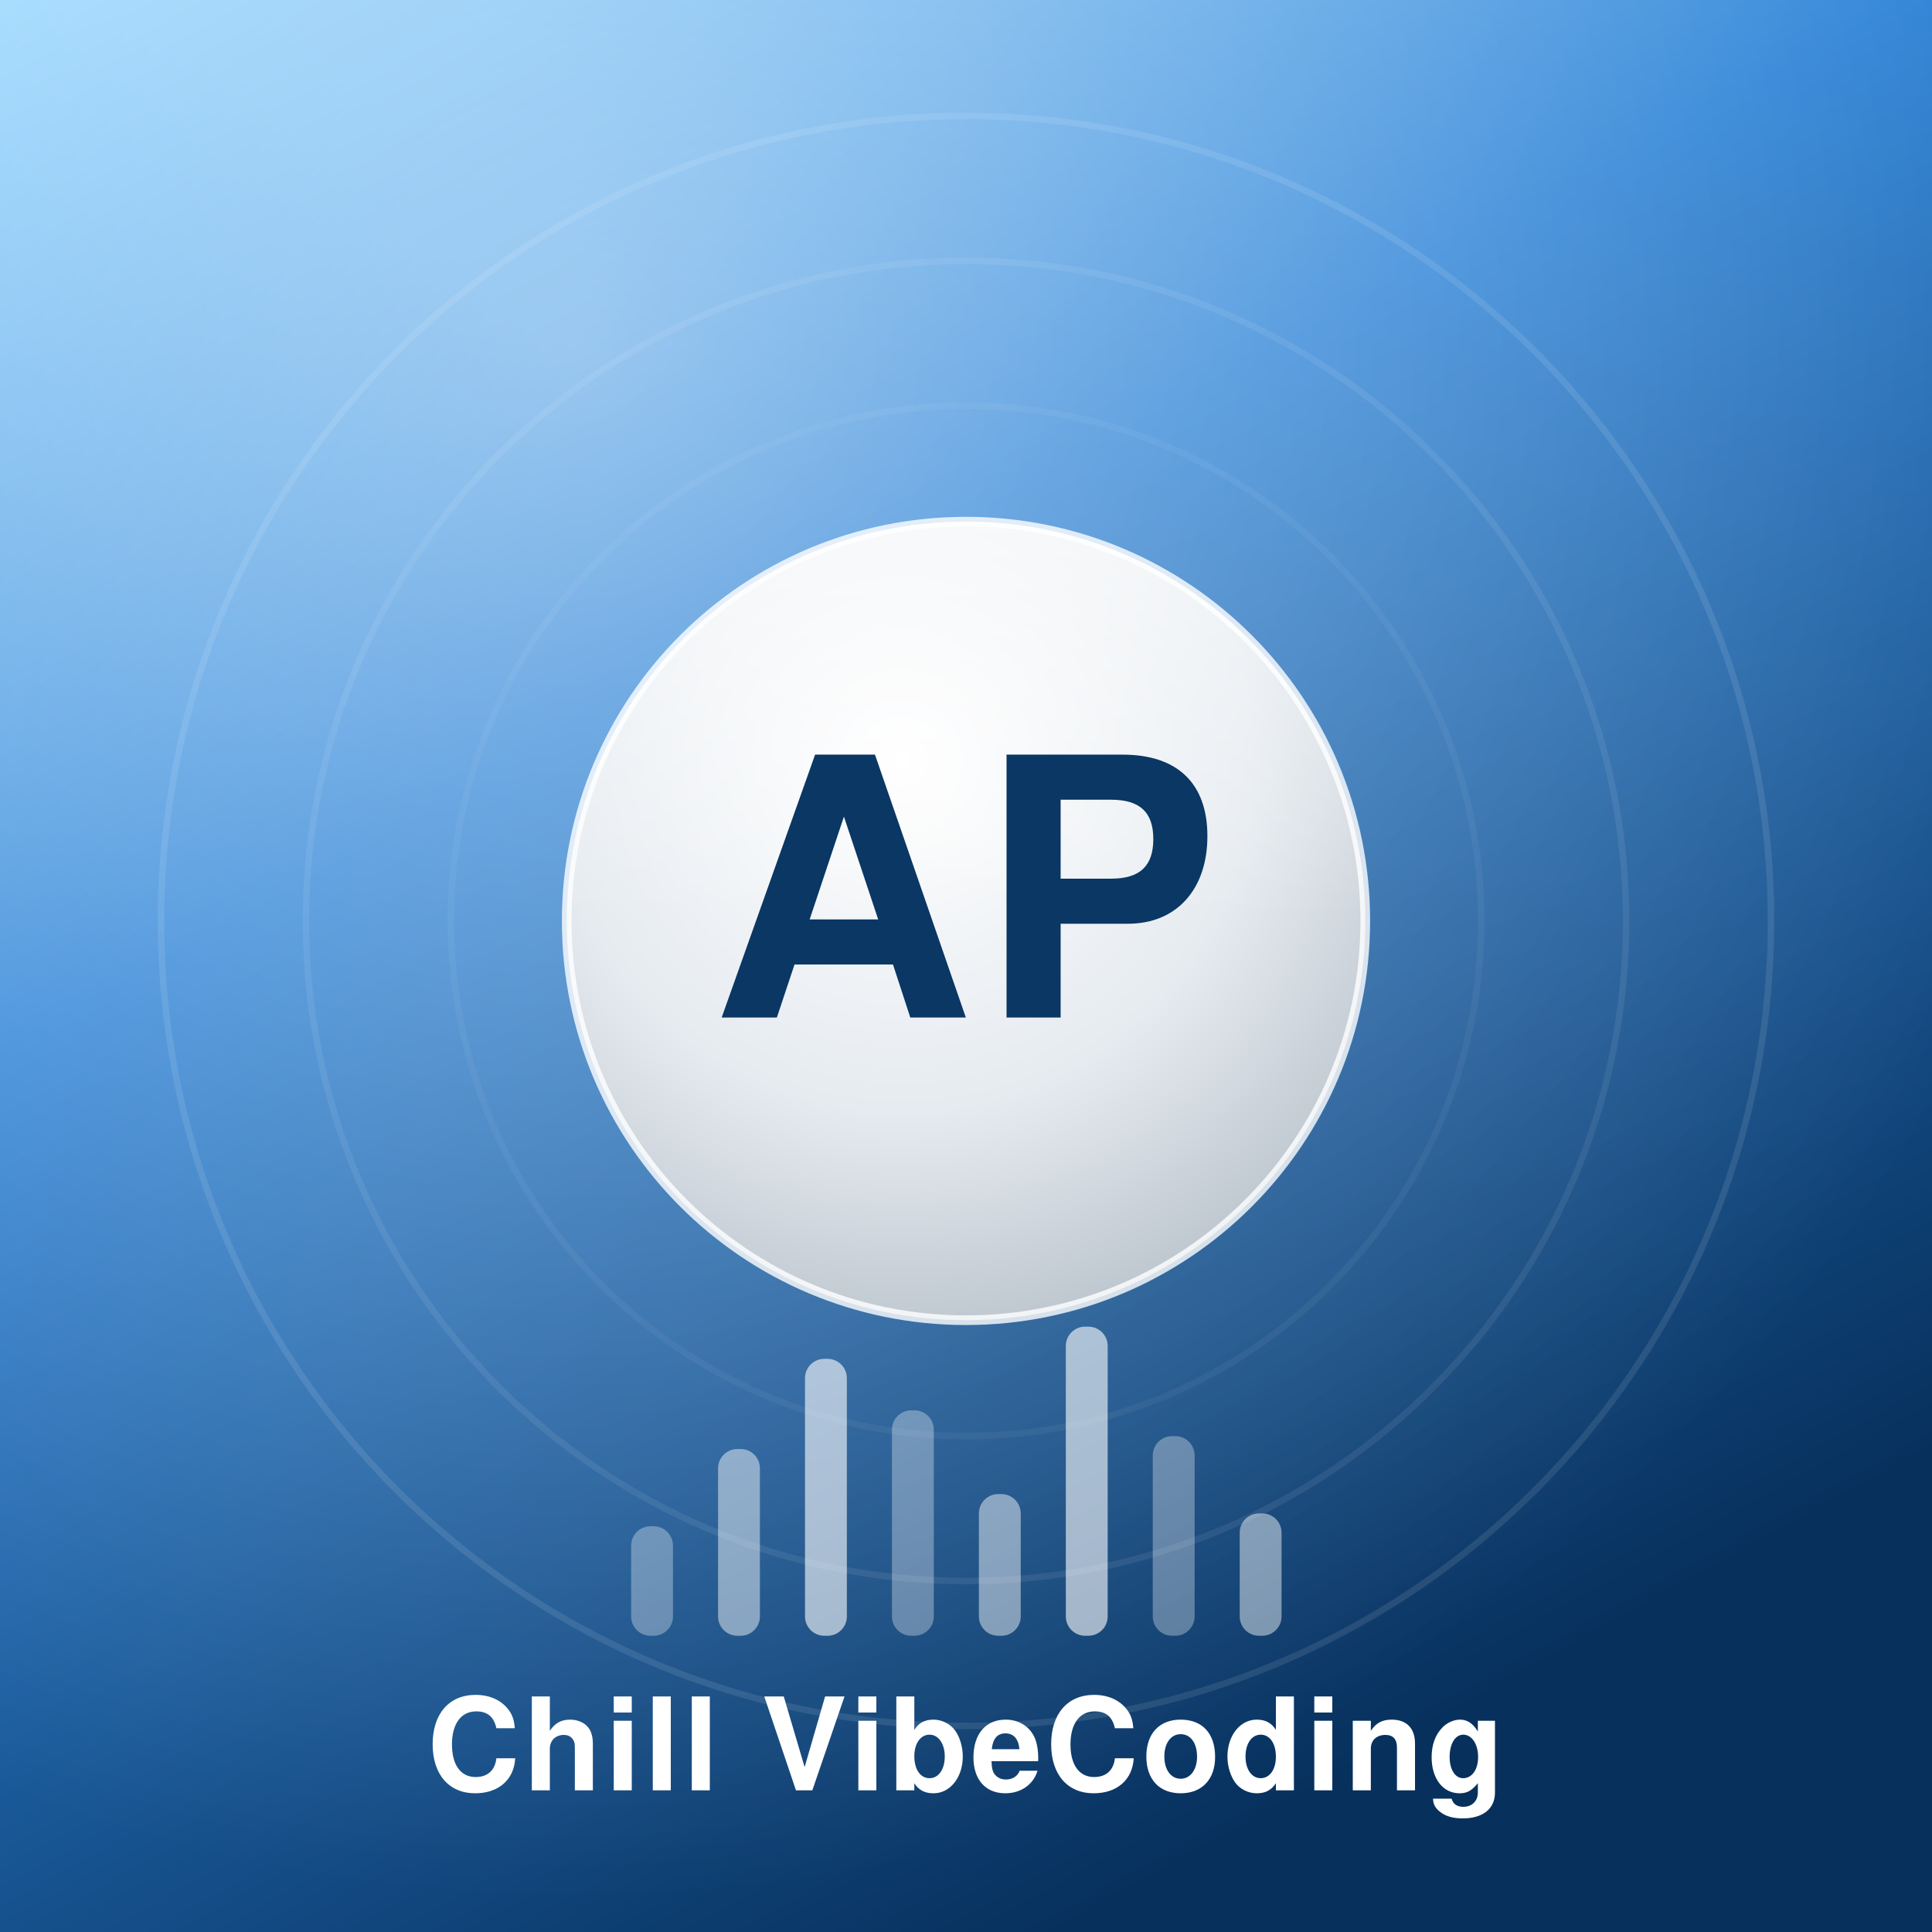
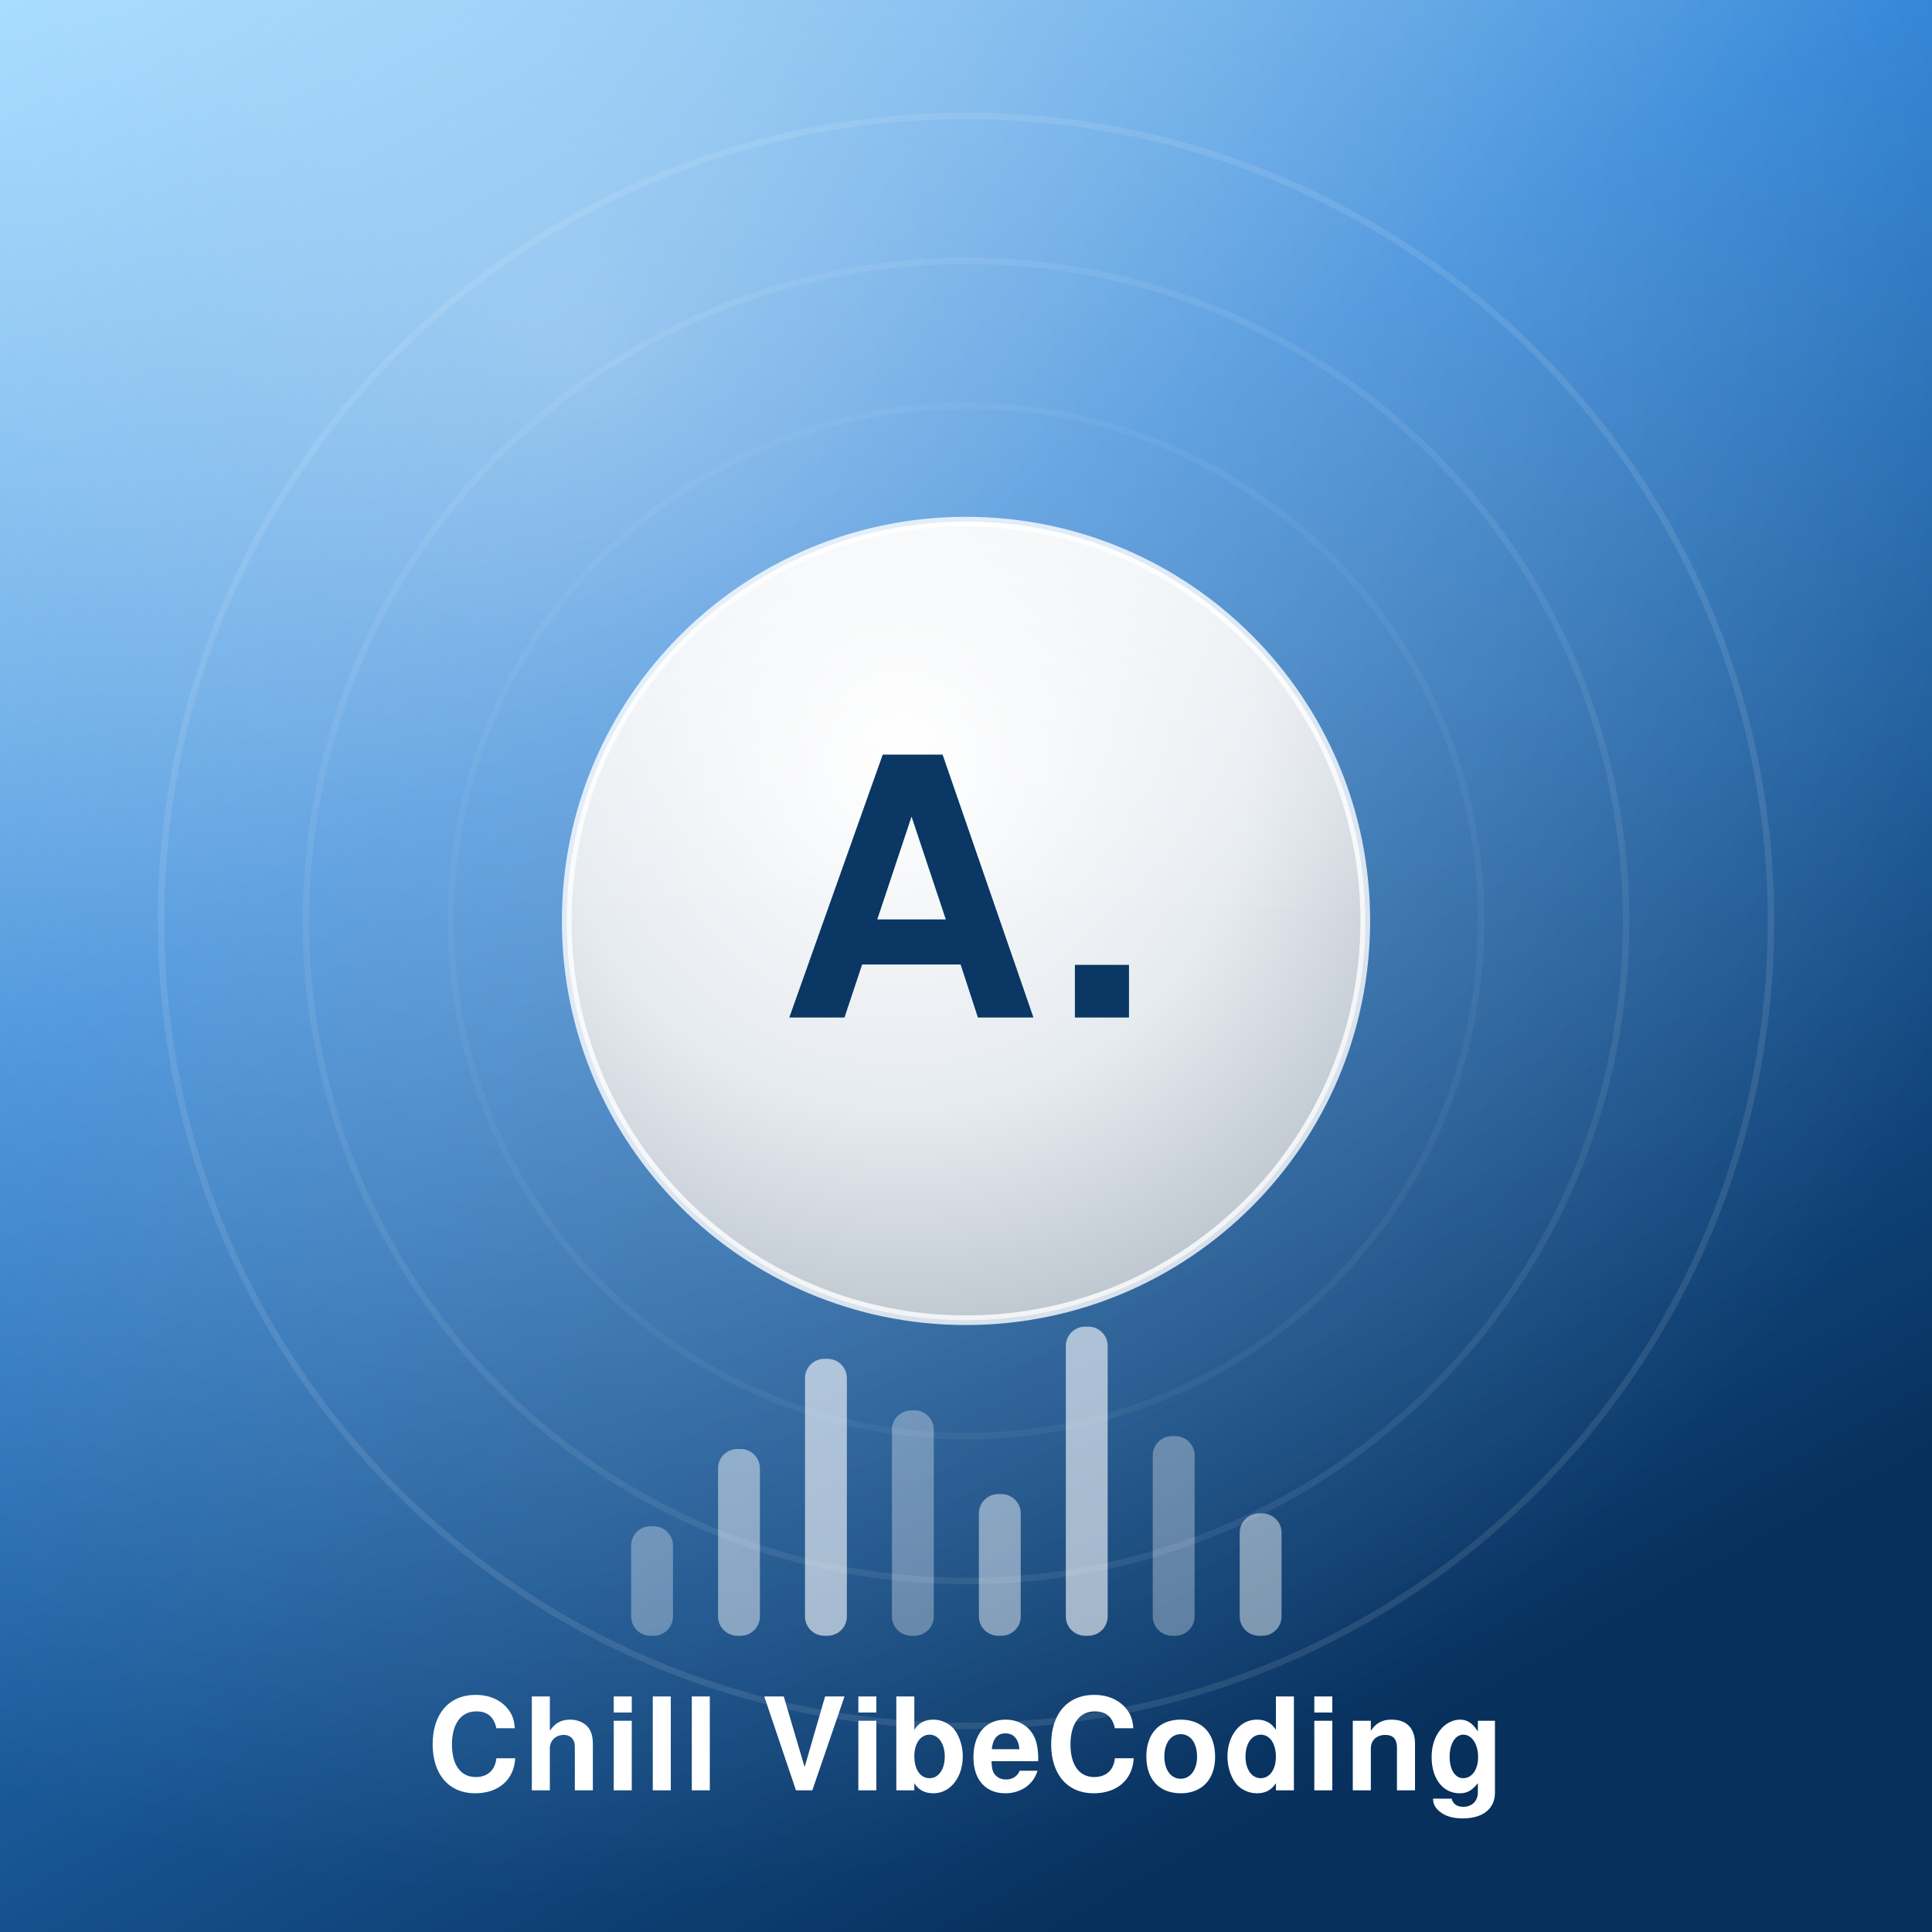
<svg xmlns="http://www.w3.org/2000/svg" viewBox="0 0 600 600" width="600" height="600" role="img" aria-label="Chill VibeCoding, Album-Cover">
  <defs>
    <linearGradient id="pc-bg" x1="0" y1="0" x2=".55" y2="1">
      <stop offset="0" stop-color="#8fd3ff" />
      <stop offset=".42" stop-color="#2c82d6" />
      <stop offset="1" stop-color="#07305c" />
    </linearGradient>
    <radialGradient id="pc-glow" cx=".3" cy=".18" r=".8">
      <stop offset="0" stop-color="#ffffff" stop-opacity=".42" />
      <stop offset="1" stop-color="#ffffff" stop-opacity="0" />
    </radialGradient>
    <radialGradient id="pc-disc" cx=".42" cy=".3" r=".75">
      <stop offset="0" stop-color="#ffffff" />
      <stop offset=".58" stop-color="#e6ebf0" />
      <stop offset="1" stop-color="#b9c2cb" />
    </radialGradient>
    <linearGradient id="pc-sheen" x1="0" y1="0" x2="0" y2="1">
      <stop offset="0" stop-color="#ffffff" stop-opacity=".55" />
      <stop offset="1" stop-color="#ffffff" stop-opacity="0" />
    </linearGradient>
  </defs>
  <rect width="600" height="600" fill="url(#pc-bg)" />
  <rect width="600" height="600" fill="url(#pc-glow)" />
  <circle cx="300" cy="286" r="250" fill="none" stroke="#ffffff" stroke-opacity="0.1" stroke-width="2" />
  <circle cx="300" cy="286" r="205" fill="none" stroke="#ffffff" stroke-opacity="0.075" stroke-width="2" />
  <circle cx="300" cy="286" r="160" fill="none" stroke="#ffffff" stroke-opacity="0.05" stroke-width="2" />
  <circle cx="300" cy="286" r="124" fill="url(#pc-disc)" />
  <circle cx="300" cy="286" r="124" fill="none" stroke="#ffffff" stroke-opacity=".8" stroke-width="3" />
  <path d="M176 286 a124 124 0 0 1 248 0 Z" fill="url(#pc-sheen)" />
-   <text x="300" y="316" text-anchor="middle" font-family="'Helvetica Neue', Helvetica, Arial, 'Liberation Sans', 'DejaVu Sans', sans-serif" font-size="112" font-weight="700" letter-spacing="2" fill="#0a3763">AP</text>
+   <text x="300" y="316" text-anchor="middle" font-family="'Helvetica Neue', Helvetica, Arial, 'Liberation Sans', 'DejaVu Sans', sans-serif" font-size="112" font-weight="700" letter-spacing="2" fill="#0a3763">A.</text>
  <rect x="196" y="474" width="13" height="34" rx="6" fill="#ffffff" fill-opacity="0.32" />
  <rect x="223" y="450" width="13" height="58" rx="6" fill="#ffffff" fill-opacity="0.46" />
  <rect x="250" y="422" width="13" height="86" rx="6" fill="#ffffff" fill-opacity="0.6" />
  <rect x="277" y="438" width="13" height="70" rx="6" fill="#ffffff" fill-opacity="0.32" />
  <rect x="304" y="464" width="13" height="44" rx="6" fill="#ffffff" fill-opacity="0.46" />
  <rect x="331" y="412" width="13" height="96" rx="6" fill="#ffffff" fill-opacity="0.6" />
  <rect x="358" y="446" width="13" height="62" rx="6" fill="#ffffff" fill-opacity="0.32" />
  <rect x="385" y="470" width="13" height="38" rx="6" fill="#ffffff" fill-opacity="0.46" />
  <text x="300" y="556" text-anchor="middle" font-family="'Helvetica Neue', Helvetica, Arial, 'Liberation Sans', 'DejaVu Sans', sans-serif" font-size="40" font-weight="600" letter-spacing="1" fill="#ffffff">Chill VibeCoding</text>
</svg>
